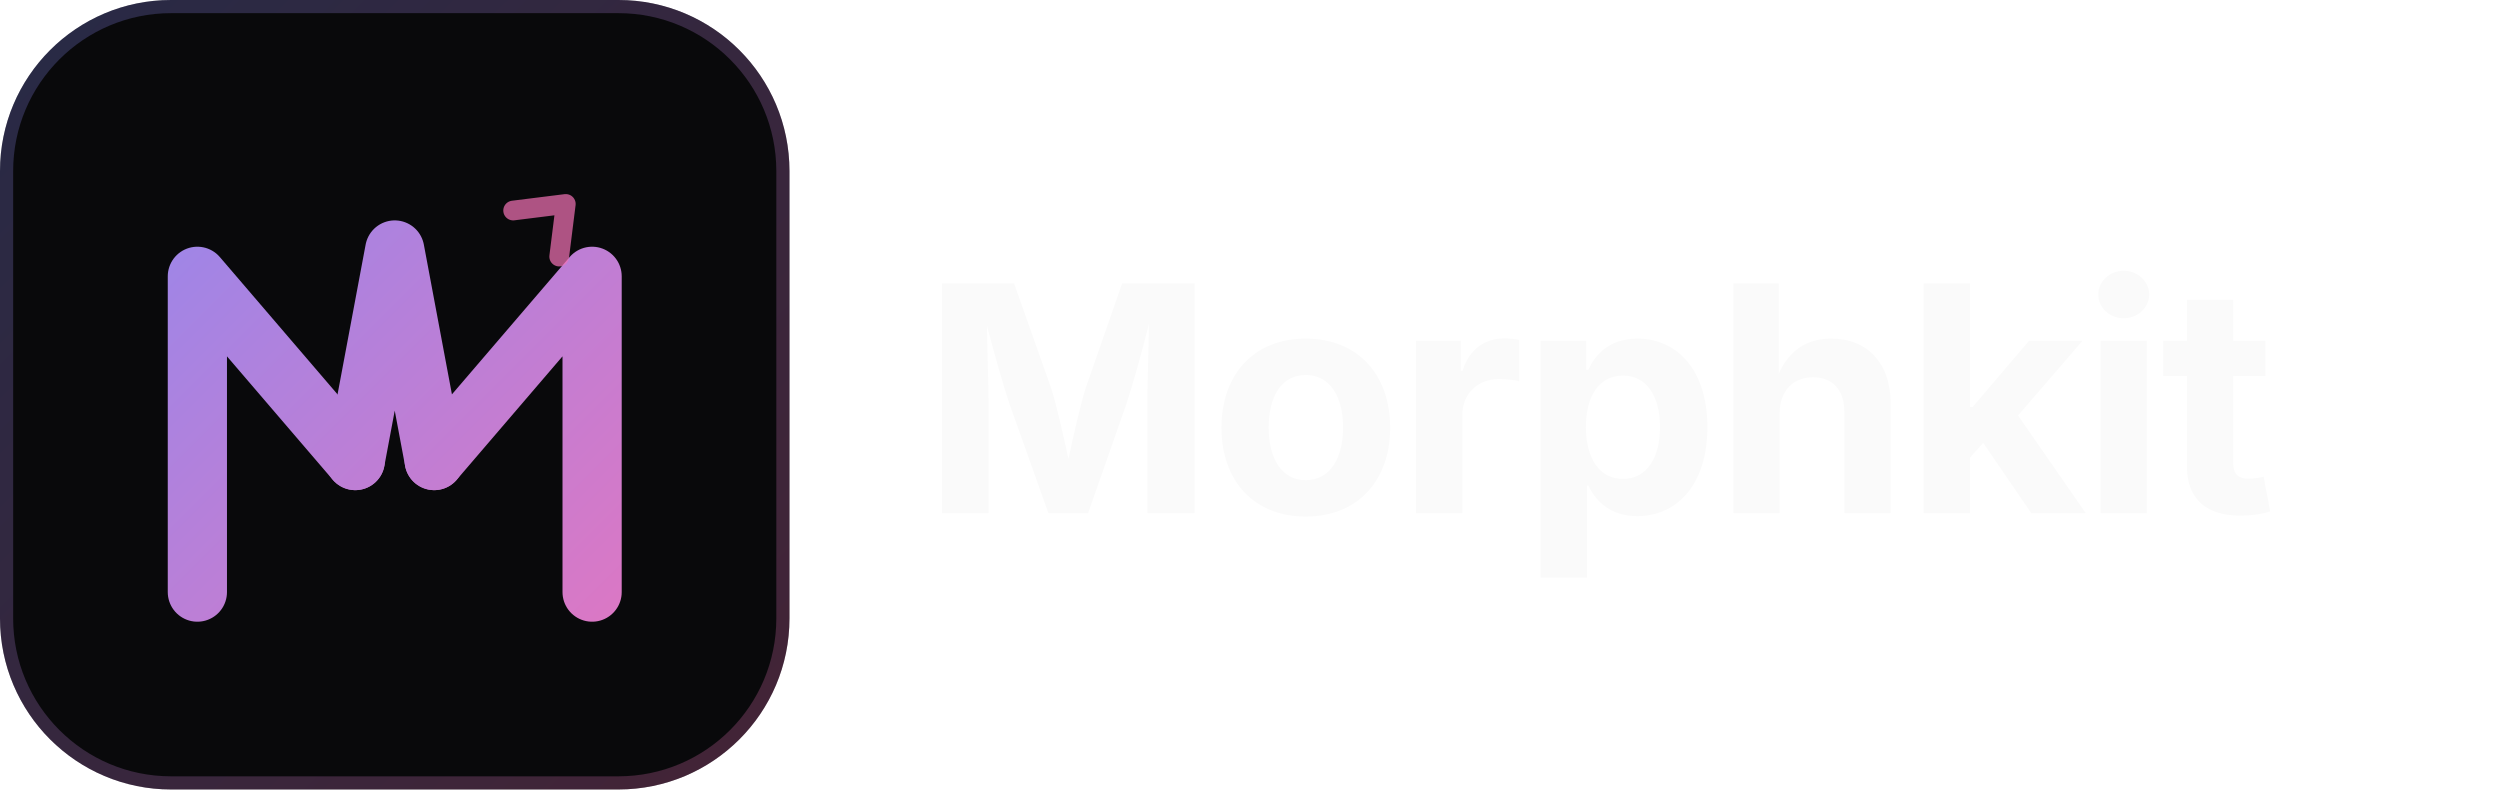
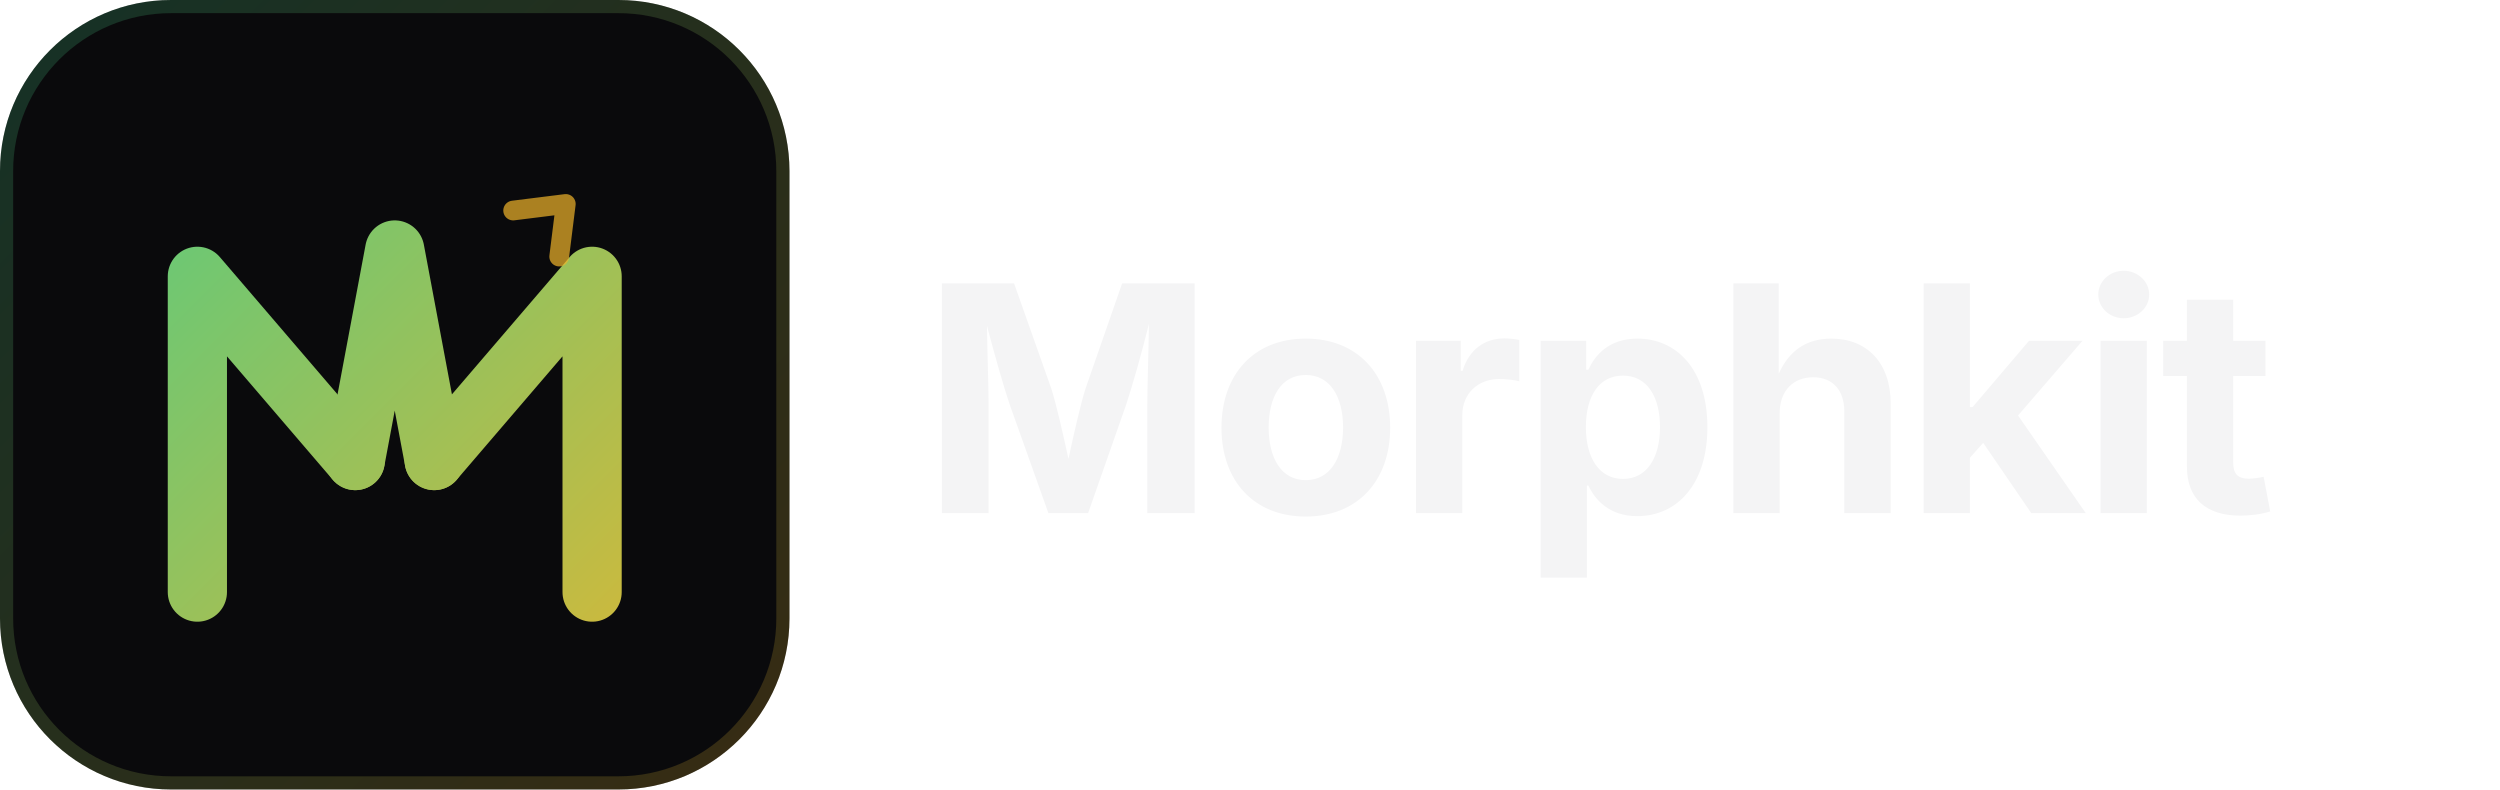
<svg xmlns="http://www.w3.org/2000/svg" viewBox="0 0 380 120" fill="none">
  <defs>
    <linearGradient id="wm-grad" x1="0" y1="0" x2="120" y2="120" gradientUnits="userSpaceOnUse">
-       <stop offset="0%" stop-color="#818cf8" />
-       <stop offset="100%" stop-color="#f472b6" />
+       <stop offset="0%" stop-color="#3ECF8E" />
+       <stop offset="100%" stop-color="#F0B429" />
    </linearGradient>
  </defs>
-   <rect width="120" height="120" rx="26" fill="#09090b" />
-   <rect x="1" y="1" width="118" height="118" rx="25" fill="none" stroke="url(#wm-grad)" stroke-opacity="0.25" stroke-width="2" />
+   <rect width="120" height="120" rx="26" fill="#0A0A0C" />
+   <rect x="1" y="1" width="118" height="118" rx="25" fill="none" stroke="url(#wm-grad)" stroke-opacity="0.2" stroke-width="2" />
  <path d="M30 90V42l24 28" stroke="url(#wm-grad)" stroke-width="9" stroke-linecap="round" stroke-linejoin="round" fill="none" />
  <path d="M90 90V42L66 70" stroke="url(#wm-grad)" stroke-width="9" stroke-linecap="round" stroke-linejoin="round" fill="none" />
  <path d="M54 70L60 38L66 70" stroke="url(#wm-grad)" stroke-width="9" stroke-linecap="round" stroke-linejoin="round" fill="none" />
-   <path d="M78 32l8-1-1 8" stroke="#f472b6" stroke-width="3" stroke-linecap="round" stroke-linejoin="round" fill="none" opacity="0.7" />
-   <text x="140" y="78" font-family="Inter, -apple-system, BlinkMacSystemFont, sans-serif" font-size="48" font-weight="700" fill="#fafafa" letter-spacing="-0.02em">Morphkit</text>
+   <path d="M78 32l8-1-1 8" stroke="#F0B429" stroke-width="3" stroke-linecap="round" stroke-linejoin="round" fill="none" opacity="0.7" />
+   <text x="140" y="78" font-family="Inter, -apple-system, BlinkMacSystemFont, sans-serif" font-size="48" font-weight="700" fill="#F4F4F5" letter-spacing="-0.02em">Morphkit</text>
</svg>
